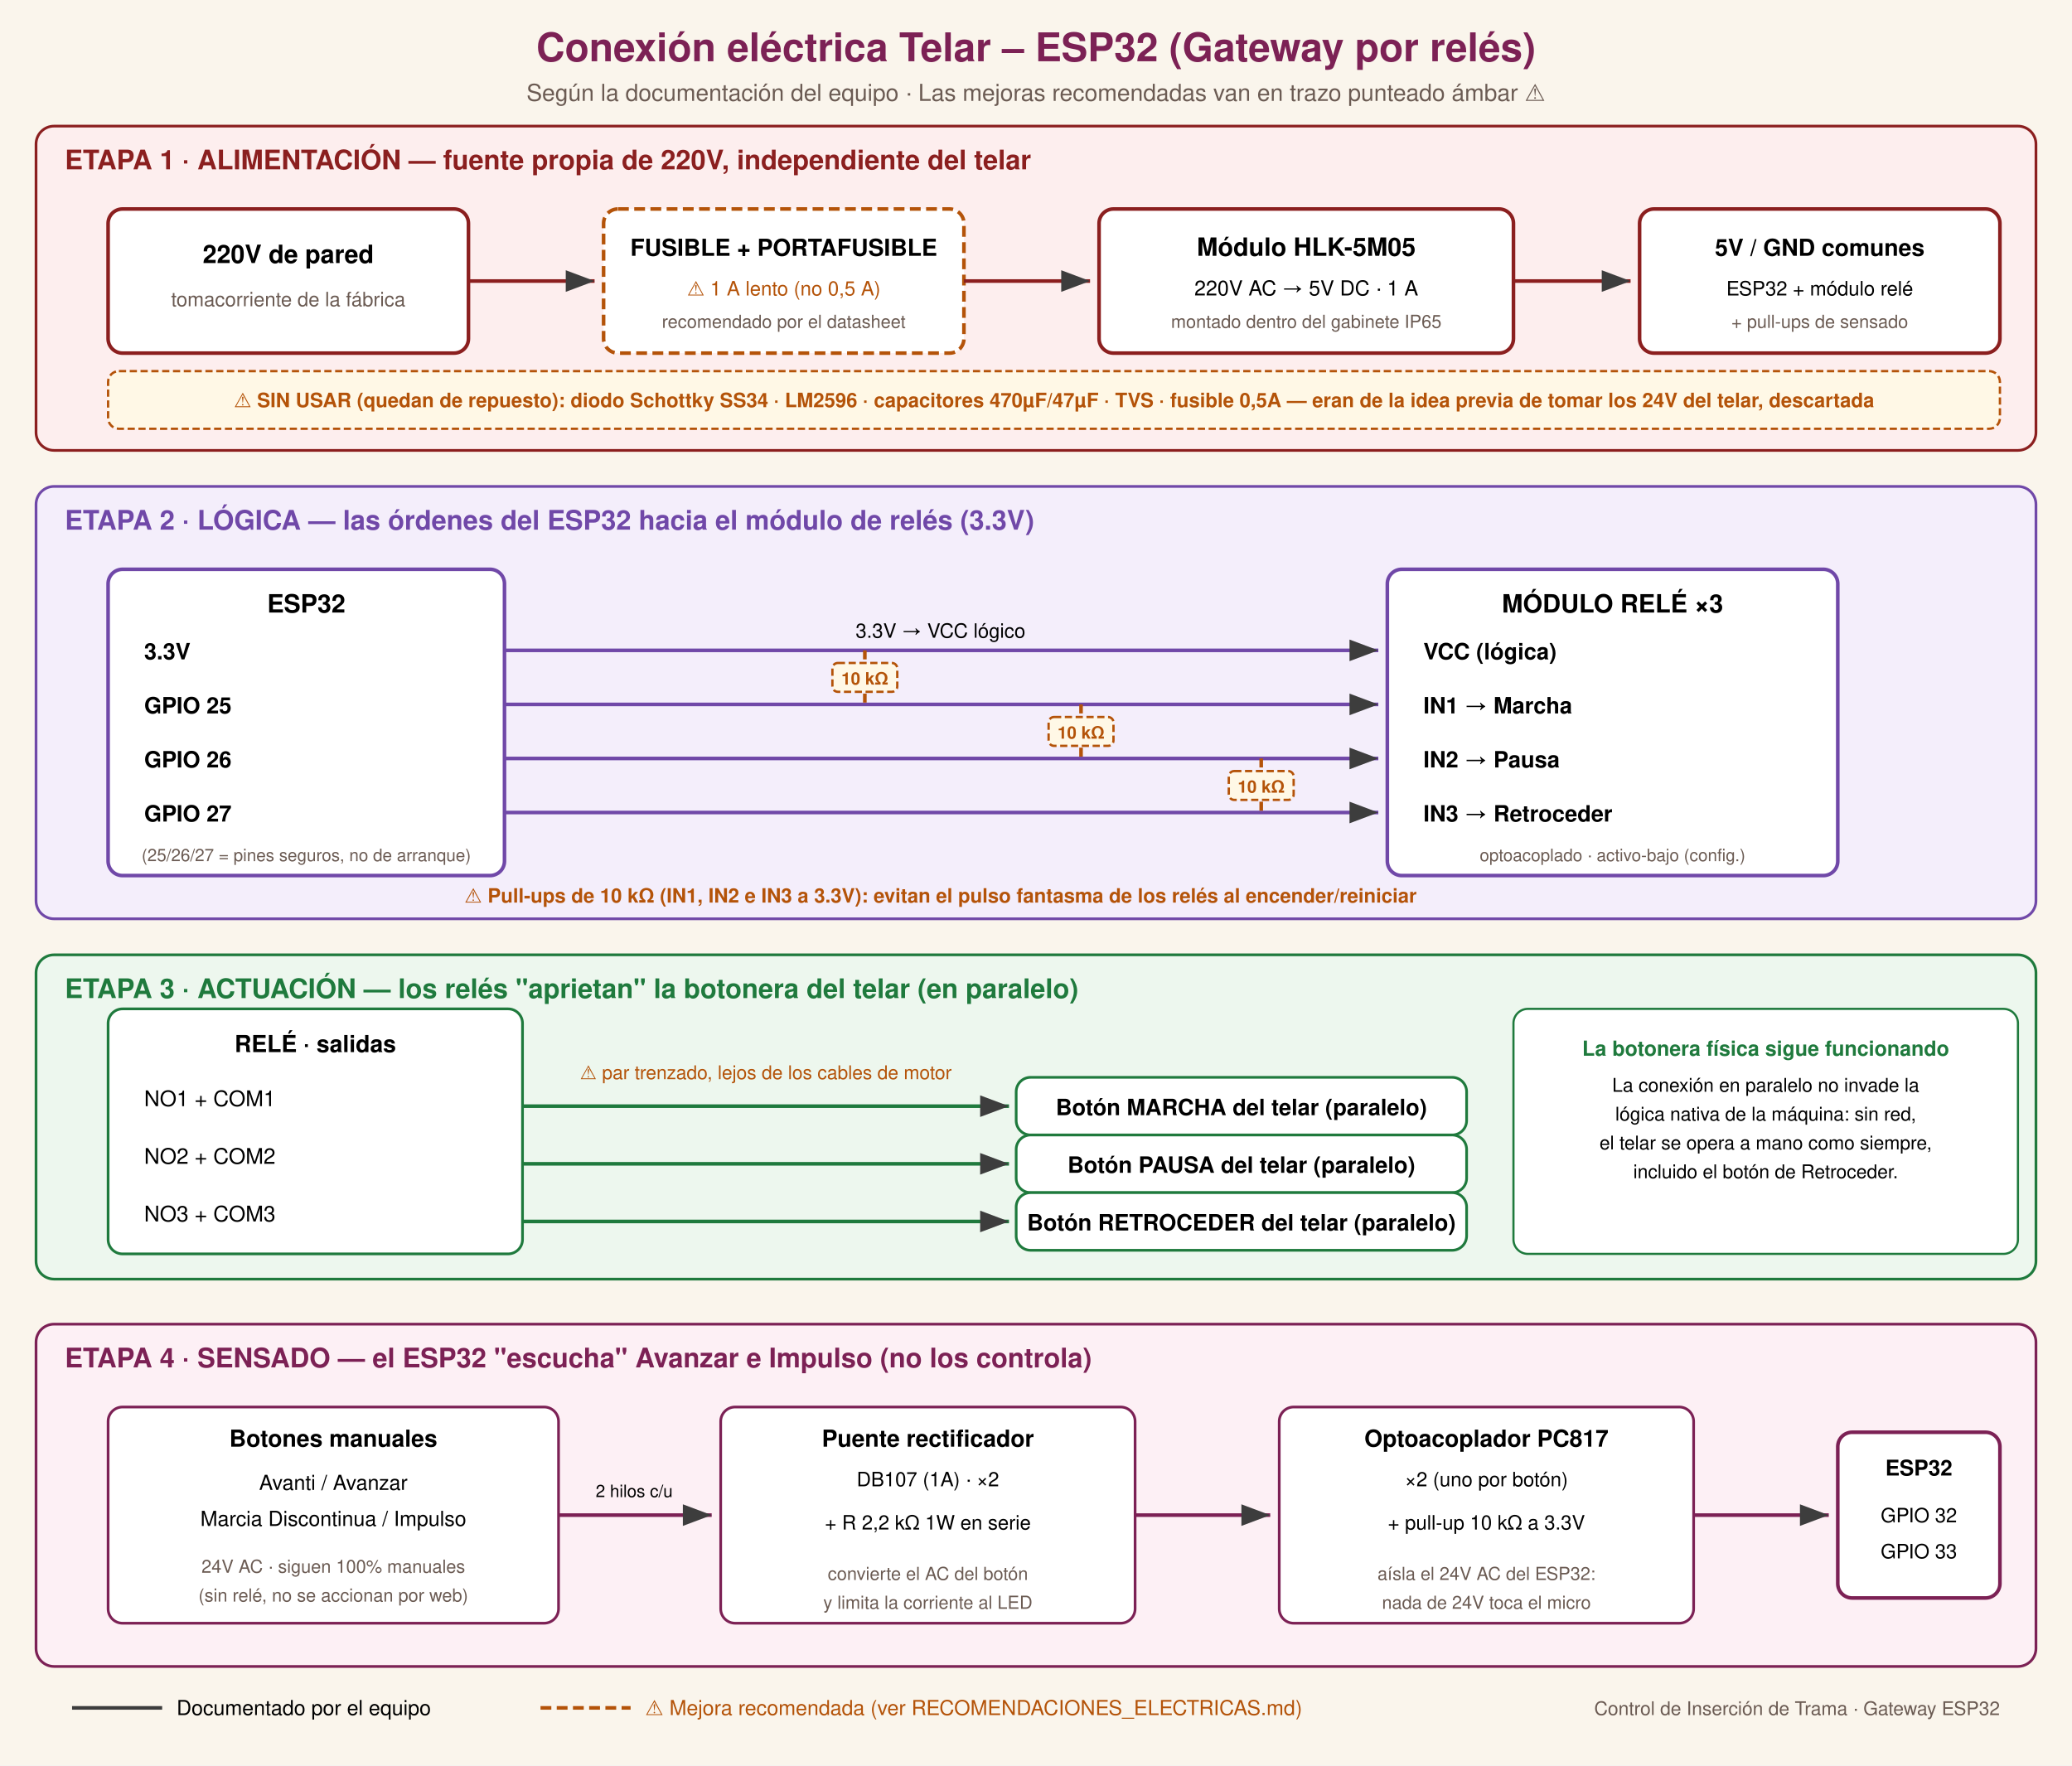
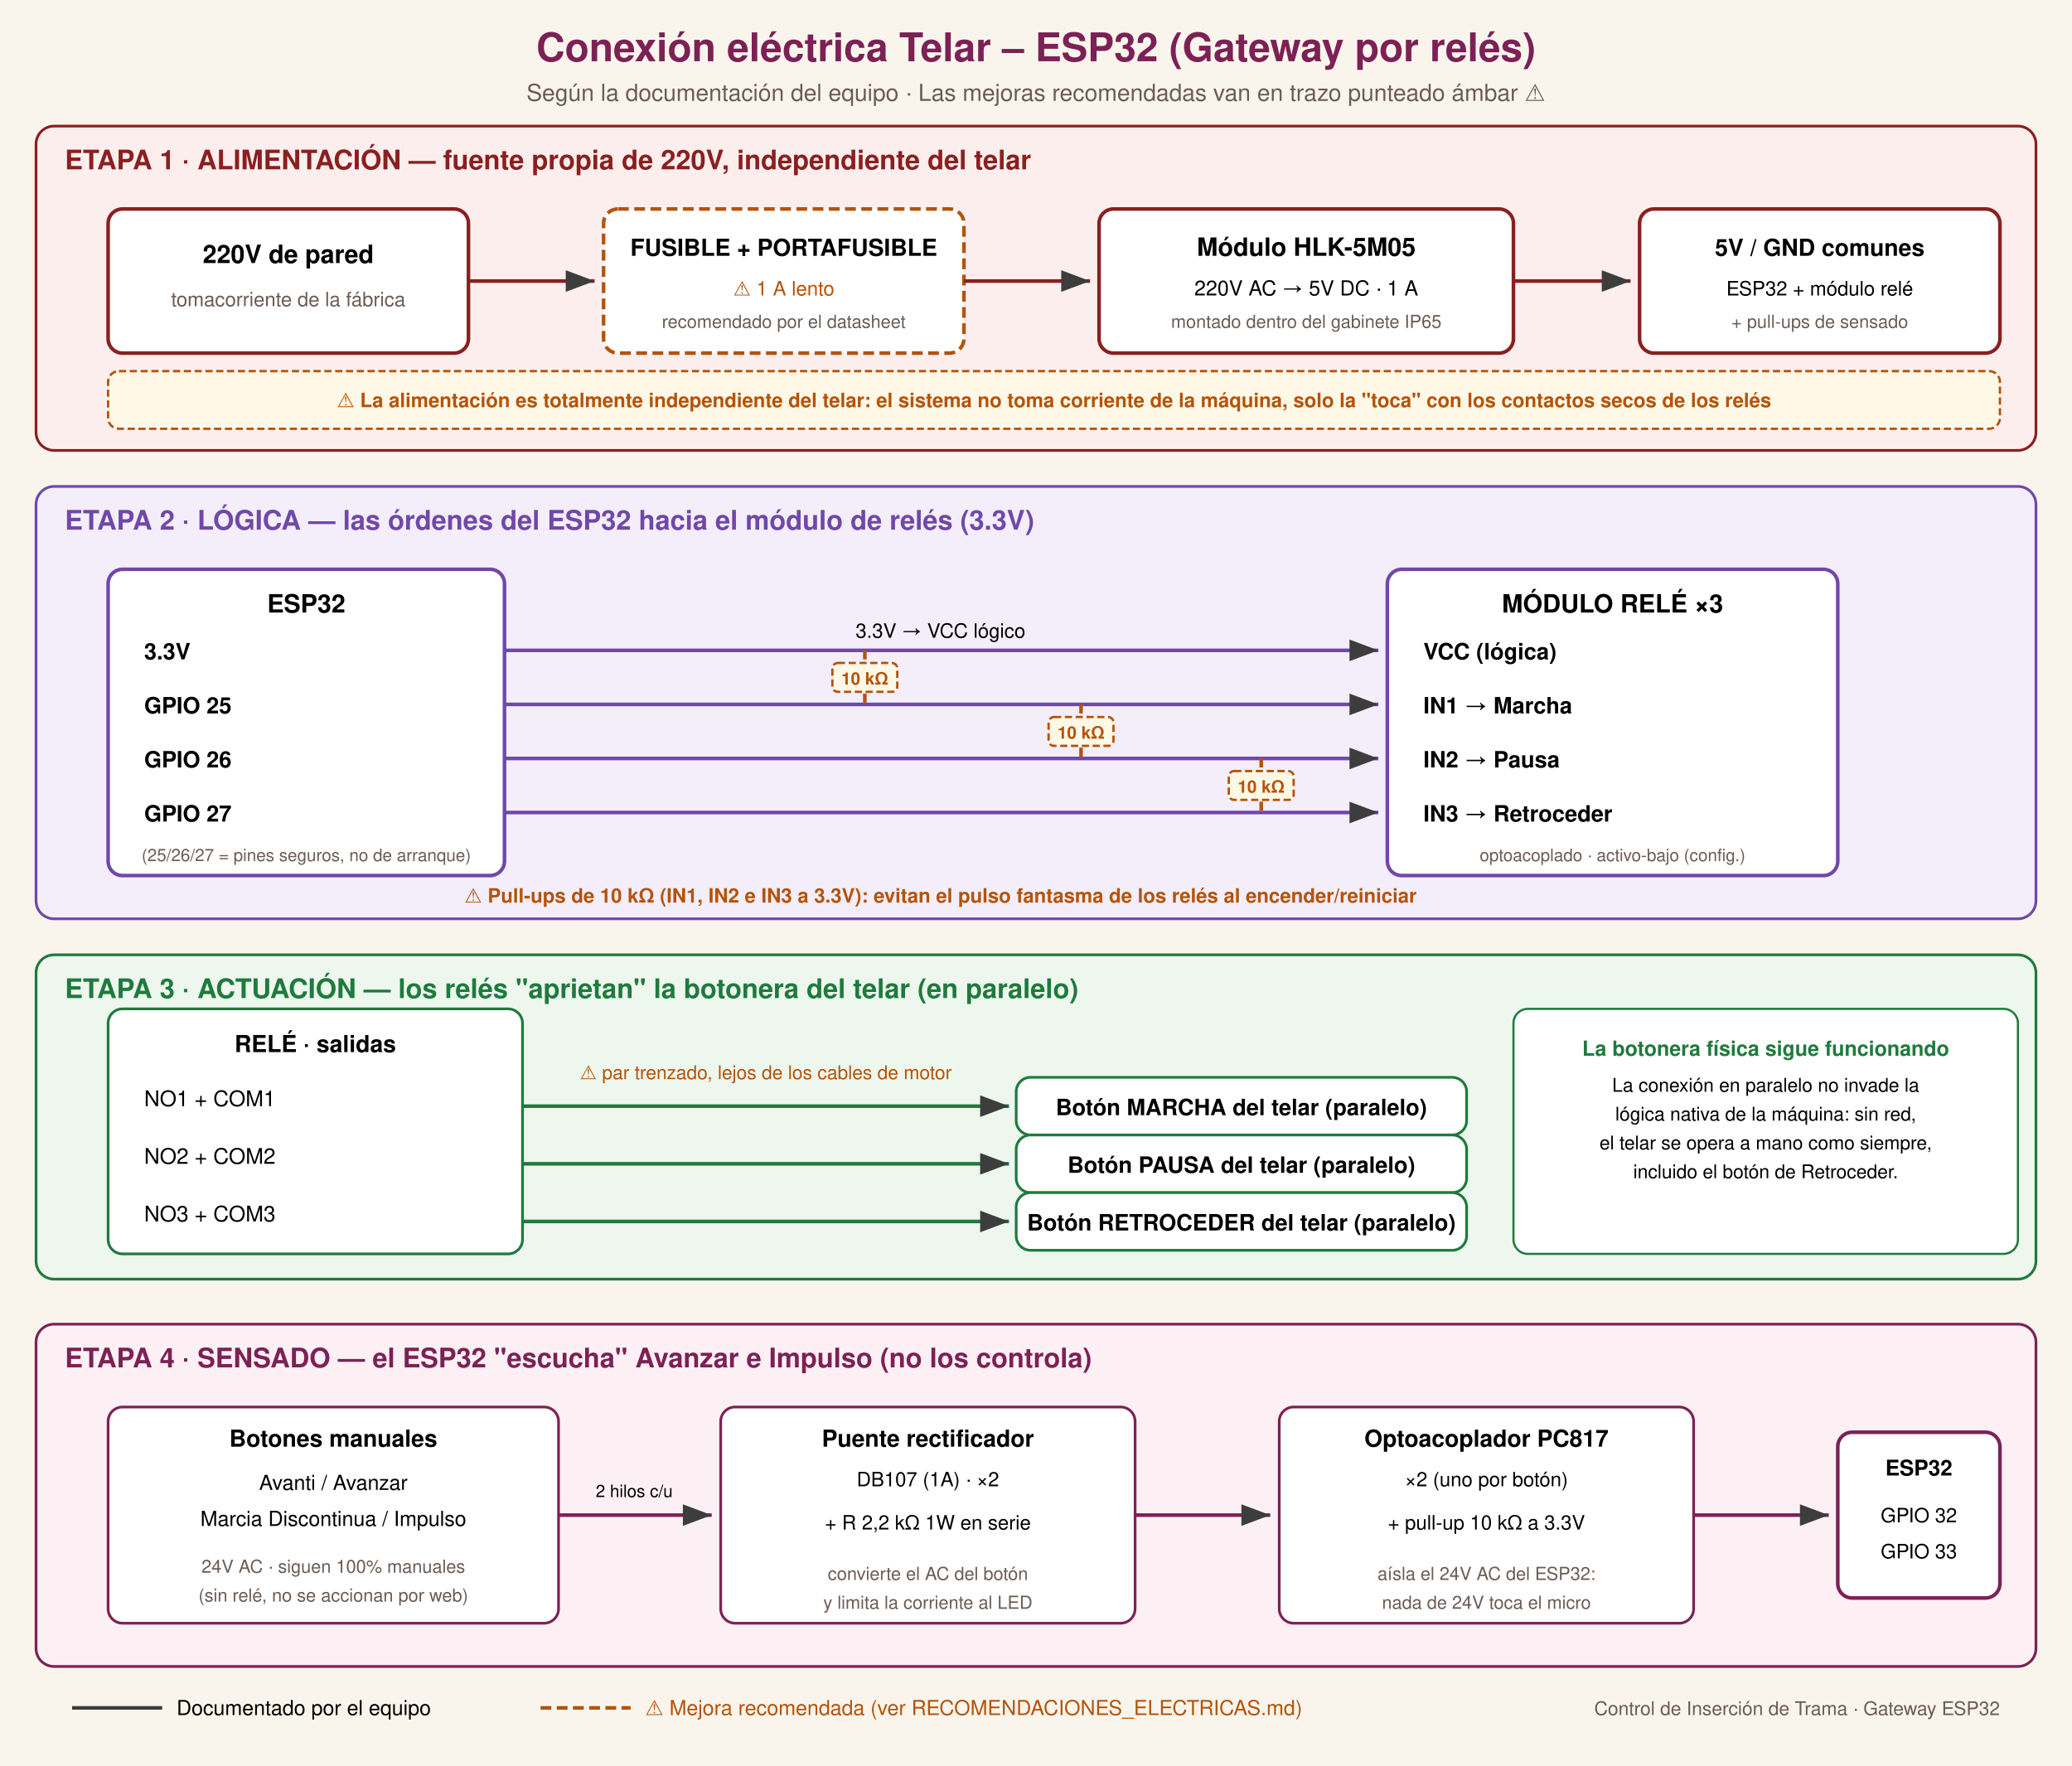
<svg xmlns="http://www.w3.org/2000/svg" viewBox="0 0 1150 980" font-family="Helvetica, Arial, sans-serif">
  <defs>
    <marker id="flecha" markerWidth="10" markerHeight="10" refX="8" refY="3" orient="auto">
      <path d="M0,0 L8,3 L0,6 Z" fill="#3d3d3d" />
    </marker>
    <marker id="flechaAmbar" markerWidth="10" markerHeight="10" refX="8" refY="3" orient="auto">
      <path d="M0,0 L8,3 L0,6 Z" fill="#b45309" />
    </marker>
  </defs>
  <rect width="1150" height="980" fill="#faf5ec" />
  <text x="575" y="34" text-anchor="middle" font-size="22" font-weight="bold" fill="#7c2155">Conexión eléctrica Telar – ESP32 (Gateway por relés)</text>
  <text x="575" y="56" text-anchor="middle" font-size="13" fill="#6b5b53">Según la documentación del equipo · Las mejoras recomendadas van en trazo punteado ámbar ⚠</text>
  <rect x="20" y="70" width="1110" height="180" rx="10" fill="#fdeeee" stroke="#8b1f1f" stroke-width="1.5" />
  <text x="36" y="94" font-size="15" font-weight="bold" fill="#8b1f1f">ETAPA 1 · ALIMENTACIÓN — fuente propia de 220V, independiente del telar</text>
  <rect x="60" y="116" width="200" height="80" rx="8" fill="#fff" stroke="#8b1f1f" stroke-width="2" />
  <text x="160" y="146" text-anchor="middle" font-size="14" font-weight="bold">220V de pared</text>
  <text x="160" y="170" text-anchor="middle" font-size="11" fill="#6b5b53">tomacorriente de la fábrica</text>
  <line x1="260" y1="156" x2="330" y2="156" stroke="#8b1f1f" stroke-width="2" marker-end="url(#flecha)" />
  <rect x="335" y="116" width="200" height="80" rx="8" fill="#fff" stroke="#b45309" stroke-width="2" stroke-dasharray="6 3" />
  <text x="435" y="142" text-anchor="middle" font-size="13" font-weight="bold">FUSIBLE + PORTAFUSIBLE</text>
-   <text x="435" y="164" text-anchor="middle" font-size="11" fill="#b45309">⚠ 1 A lento (no 0,5 A)</text>
+   <text x="435" y="164" text-anchor="middle" font-size="11" fill="#b45309">⚠ 1 A lento</text>
  <text x="435" y="182" text-anchor="middle" font-size="10" fill="#6b5b53">recomendado por el datasheet</text>
  <line x1="535" y1="156" x2="605" y2="156" stroke="#8b1f1f" stroke-width="2" marker-end="url(#flecha)" />
  <rect x="610" y="116" width="230" height="80" rx="8" fill="#fff" stroke="#8b1f1f" stroke-width="2" />
  <text x="725" y="142" text-anchor="middle" font-size="14" font-weight="bold">Módulo HLK-5M05</text>
  <text x="725" y="164" text-anchor="middle" font-size="11.5">220V AC → 5V DC · 1 A</text>
  <text x="725" y="182" text-anchor="middle" font-size="10" fill="#6b5b53">montado dentro del gabinete IP65</text>
  <line x1="840" y1="156" x2="905" y2="156" stroke="#8b1f1f" stroke-width="2" marker-end="url(#flecha)" />
  <rect x="910" y="116" width="200" height="80" rx="8" fill="#fff" stroke="#8b1f1f" stroke-width="2" />
  <text x="1010" y="142" text-anchor="middle" font-size="13" font-weight="bold">5V / GND comunes</text>
  <text x="1010" y="164" text-anchor="middle" font-size="11">ESP32 + módulo relé</text>
  <text x="1010" y="182" text-anchor="middle" font-size="10" fill="#6b5b53">+ pull-ups de sensado</text>
  <rect x="60" y="206" width="1050" height="32" rx="6" fill="#fff8e6" stroke="#b45309" stroke-width="1.3" stroke-dasharray="4 2" />
-   <text x="585" y="226" text-anchor="middle" font-size="11" fill="#b45309" font-weight="bold">⚠ SIN USAR (quedan de repuesto): diodo Schottky SS34 · LM2596 · capacitores 470µF/47µF · TVS · fusible 0,5A — eran de la idea previa de tomar los 24V del telar, descartada</text>
+   <text x="585" y="226" text-anchor="middle" font-size="11" fill="#b45309" font-weight="bold">⚠ La alimentación es totalmente independiente del telar: el sistema no toma corriente de la máquina, solo la "toca" con los contactos secos de los relés</text>
  <g transform="translate(0,-200)">
    <rect x="20" y="470" width="1110" height="240" rx="10" fill="#f4eefb" stroke="#7048a8" stroke-width="1.5" />
    <text x="36" y="494" font-size="15" font-weight="bold" fill="#7048a8">ETAPA 2 · LÓGICA — las órdenes del ESP32 hacia el módulo de relés (3.3V)</text>
    <rect x="60" y="516" width="220" height="170" rx="8" fill="#fff" stroke="#7048a8" stroke-width="2" />
    <text x="170" y="540" text-anchor="middle" font-size="14" font-weight="bold">ESP32</text>
    <text x="80" y="566" font-size="12.5" font-weight="bold">3.3V</text>
    <text x="80" y="596" font-size="12.5" font-weight="bold">GPIO 25</text>
    <text x="80" y="626" font-size="12.5" font-weight="bold">GPIO 26</text>
    <text x="80" y="656" font-size="12.5" font-weight="bold">GPIO 27</text>
    <text x="170" y="678" text-anchor="middle" font-size="9.5" fill="#6b5b53">(25/26/27 = pines seguros, no de arranque)</text>
    <rect x="770" y="516" width="250" height="170" rx="8" fill="#fff" stroke="#7048a8" stroke-width="2" />
    <text x="895" y="540" text-anchor="middle" font-size="14" font-weight="bold">MÓDULO RELÉ ×3</text>
    <text x="790" y="566" font-size="12.5" font-weight="bold">VCC (lógica)</text>
    <text x="790" y="596" font-size="12.5" font-weight="bold">IN1 → Marcha</text>
    <text x="790" y="626" font-size="12.5" font-weight="bold">IN2 → Pausa</text>
    <text x="790" y="656" font-size="12.5" font-weight="bold">IN3 → Retroceder</text>
    <text x="895" y="678" text-anchor="middle" font-size="9.5" fill="#6b5b53">optoacoplado · activo-bajo (config.)</text>
    <line x1="280" y1="561" x2="765" y2="561" stroke="#7048a8" stroke-width="2" marker-end="url(#flecha)" />
    <line x1="280" y1="591" x2="765" y2="591" stroke="#7048a8" stroke-width="2" marker-end="url(#flecha)" />
    <line x1="280" y1="621" x2="765" y2="621" stroke="#7048a8" stroke-width="2" marker-end="url(#flecha)" />
    <line x1="280" y1="651" x2="765" y2="651" stroke="#7048a8" stroke-width="2" marker-end="url(#flecha)" />
    <text x="522" y="554" text-anchor="middle" font-size="11">3.3V → VCC lógico</text>
    <line x1="480" y1="561" x2="480" y2="591" stroke="#b45309" stroke-width="2" stroke-dasharray="5 3" />
    <rect x="462" y="568" width="36" height="16" rx="3" fill="#fff8e6" stroke="#b45309" stroke-width="1.3" stroke-dasharray="4 2" />
    <text x="480" y="580" text-anchor="middle" font-size="9.5" fill="#b45309" font-weight="bold">10 kΩ</text>
    <line x1="600" y1="591" x2="600" y2="621" stroke="#b45309" stroke-width="2" stroke-dasharray="5 3" />
    <rect x="582" y="598" width="36" height="16" rx="3" fill="#fff8e6" stroke="#b45309" stroke-width="1.3" stroke-dasharray="4 2" />
    <text x="600" y="610" text-anchor="middle" font-size="9.5" fill="#b45309" font-weight="bold">10 kΩ</text>
    <line x1="700" y1="621" x2="700" y2="651" stroke="#b45309" stroke-width="2" stroke-dasharray="5 3" />
    <rect x="682" y="628" width="36" height="16" rx="3" fill="#fff8e6" stroke="#b45309" stroke-width="1.3" stroke-dasharray="4 2" />
    <text x="700" y="640" text-anchor="middle" font-size="9.5" fill="#b45309" font-weight="bold">10 kΩ</text>
    <text x="522" y="701" text-anchor="middle" font-size="11" fill="#b45309" font-weight="bold">⚠ Pull-ups de 10 kΩ (IN1, IN2 e IN3 a 3.3V): evitan el pulso fantasma de los relés al encender/reiniciar</text>
    <rect x="20" y="730" width="1110" height="180" rx="10" fill="#edf7ee" stroke="#1f7a3d" stroke-width="1.5" />
    <text x="36" y="754" font-size="15" font-weight="bold" fill="#1f7a3d">ETAPA 3 · ACTUACIÓN — los relés "aprietan" la botonera del telar (en paralelo)</text>
    <rect x="60" y="760" width="230" height="136" rx="8" fill="#fff" stroke="#1f7a3d" stroke-width="1.5" />
    <text x="175" y="784" text-anchor="middle" font-size="13" font-weight="bold">RELÉ · salidas</text>
    <text x="80" y="814" font-size="12">NO1 + COM1</text>
    <text x="80" y="846" font-size="12">NO2 + COM2</text>
    <text x="80" y="878" font-size="12">NO3 + COM3</text>
    <line x1="290" y1="814" x2="560" y2="814" stroke="#1f7a3d" stroke-width="2" marker-end="url(#flecha)" />
    <line x1="290" y1="846" x2="560" y2="846" stroke="#1f7a3d" stroke-width="2" marker-end="url(#flecha)" />
    <line x1="290" y1="878" x2="560" y2="878" stroke="#1f7a3d" stroke-width="2" marker-end="url(#flecha)" />
    <text x="425" y="799" text-anchor="middle" font-size="10.5" fill="#b45309">⚠ par trenzado, lejos de los cables de motor</text>
    <rect x="564" y="798" width="250" height="32" rx="8" fill="#fff" stroke="#1f7a3d" stroke-width="1.5" />
    <text x="689" y="819" text-anchor="middle" font-size="12.5" font-weight="bold">Botón MARCHA del telar (paralelo)</text>
    <rect x="564" y="830" width="250" height="32" rx="8" fill="#fff" stroke="#1f7a3d" stroke-width="1.5" />
    <text x="689" y="851" text-anchor="middle" font-size="12.5" font-weight="bold">Botón PAUSA del telar (paralelo)</text>
    <rect x="564" y="862" width="250" height="32" rx="8" fill="#fff" stroke="#1f7a3d" stroke-width="1.5" />
    <text x="689" y="883" text-anchor="middle" font-size="12.5" font-weight="bold">Botón RETROCEDER del telar (paralelo)</text>
    <rect x="840" y="760" width="280" height="136" rx="8" fill="#fff" stroke="#1f7a3d" stroke-width="1.2" />
    <text x="980" y="786" text-anchor="middle" font-size="11.5" font-weight="bold" fill="#1f7a3d">La botonera física sigue funcionando</text>
    <text x="980" y="806" text-anchor="middle" font-size="10.5">La conexión en paralelo no invade la</text>
    <text x="980" y="822" text-anchor="middle" font-size="10.5">lógica nativa de la máquina: sin red,</text>
    <text x="980" y="838" text-anchor="middle" font-size="10.5">el telar se opera a mano como siempre,</text>
    <text x="980" y="854" text-anchor="middle" font-size="10.5">incluido el botón de Retroceder.</text>
  </g>
  <rect x="20" y="735" width="1110" height="190" rx="10" fill="#fdf0f5" stroke="#7c2155" stroke-width="1.5" />
  <text x="36" y="759" font-size="15" font-weight="bold" fill="#7c2155">ETAPA 4 · SENSADO — el ESP32 "escucha" Avanzar e Impulso (no los controla)</text>
  <rect x="60" y="781" width="250" height="120" rx="8" fill="#fff" stroke="#7c2155" stroke-width="1.5" />
  <text x="185" y="803" text-anchor="middle" font-size="13" font-weight="bold">Botones manuales</text>
  <text x="185" y="827" text-anchor="middle" font-size="11.5">Avanti / Avanzar</text>
  <text x="185" y="847" text-anchor="middle" font-size="11.5">Marcia Discontinua / Impulso</text>
  <text x="185" y="873" text-anchor="middle" font-size="10" fill="#6b5b53">24V AC · siguen 100% manuales</text>
  <text x="185" y="889" text-anchor="middle" font-size="10" fill="#6b5b53">(sin relé, no se accionan por web)</text>
  <line x1="310" y1="841" x2="395" y2="841" stroke="#7c2155" stroke-width="2" marker-end="url(#flecha)" />
  <text x="352" y="831" text-anchor="middle" font-size="9.5">2 hilos c/u</text>
  <rect x="400" y="781" width="230" height="120" rx="8" fill="#fff" stroke="#7c2155" stroke-width="1.5" />
  <text x="515" y="803" text-anchor="middle" font-size="13" font-weight="bold">Puente rectificador</text>
  <text x="515" y="825" text-anchor="middle" font-size="11">DB107 (1A) · ×2</text>
  <text x="515" y="849" text-anchor="middle" font-size="11">+ R 2,2 kΩ 1W en serie</text>
  <text x="515" y="877" text-anchor="middle" font-size="10" fill="#6b5b53">convierte el AC del botón</text>
  <text x="515" y="893" text-anchor="middle" font-size="10" fill="#6b5b53">y limita la corriente al LED</text>
  <line x1="630" y1="841" x2="705" y2="841" stroke="#7c2155" stroke-width="2" marker-end="url(#flecha)" />
  <rect x="710" y="781" width="230" height="120" rx="8" fill="#fff" stroke="#7c2155" stroke-width="1.5" />
  <text x="825" y="803" text-anchor="middle" font-size="13" font-weight="bold">Optoacoplador PC817</text>
  <text x="825" y="825" text-anchor="middle" font-size="11">×2 (uno por botón)</text>
  <text x="825" y="849" text-anchor="middle" font-size="11">+ pull-up 10 kΩ a 3.3V</text>
  <text x="825" y="877" text-anchor="middle" font-size="10" fill="#6b5b53">aísla el 24V AC del ESP32:</text>
  <text x="825" y="893" text-anchor="middle" font-size="10" fill="#6b5b53">nada de 24V toca el micro</text>
  <line x1="940" y1="841" x2="1015" y2="841" stroke="#7c2155" stroke-width="2" marker-end="url(#flecha)" />
  <rect x="1020" y="795" width="90" height="92" rx="8" fill="#fff" stroke="#7c2155" stroke-width="2" />
  <text x="1065" y="819" text-anchor="middle" font-size="12" font-weight="bold">ESP32</text>
  <text x="1065" y="845" text-anchor="middle" font-size="11">GPIO 32</text>
  <text x="1065" y="865" text-anchor="middle" font-size="11">GPIO 33</text>
  <line x1="40" y1="948" x2="90" y2="948" stroke="#3d3d3d" stroke-width="2" />
  <text x="98" y="952" font-size="11.5">Documentado por el equipo</text>
  <line x1="300" y1="948" x2="350" y2="948" stroke="#b45309" stroke-width="2" stroke-dasharray="6 3" />
  <text x="358" y="952" font-size="11.5" fill="#b45309">⚠ Mejora recomendada (ver RECOMENDACIONES_ELECTRICAS.md)</text>
  <text x="1110" y="952" text-anchor="end" font-size="10.5" fill="#6b5b53">Control de Inserción de Trama · Gateway ESP32</text>
</svg>
